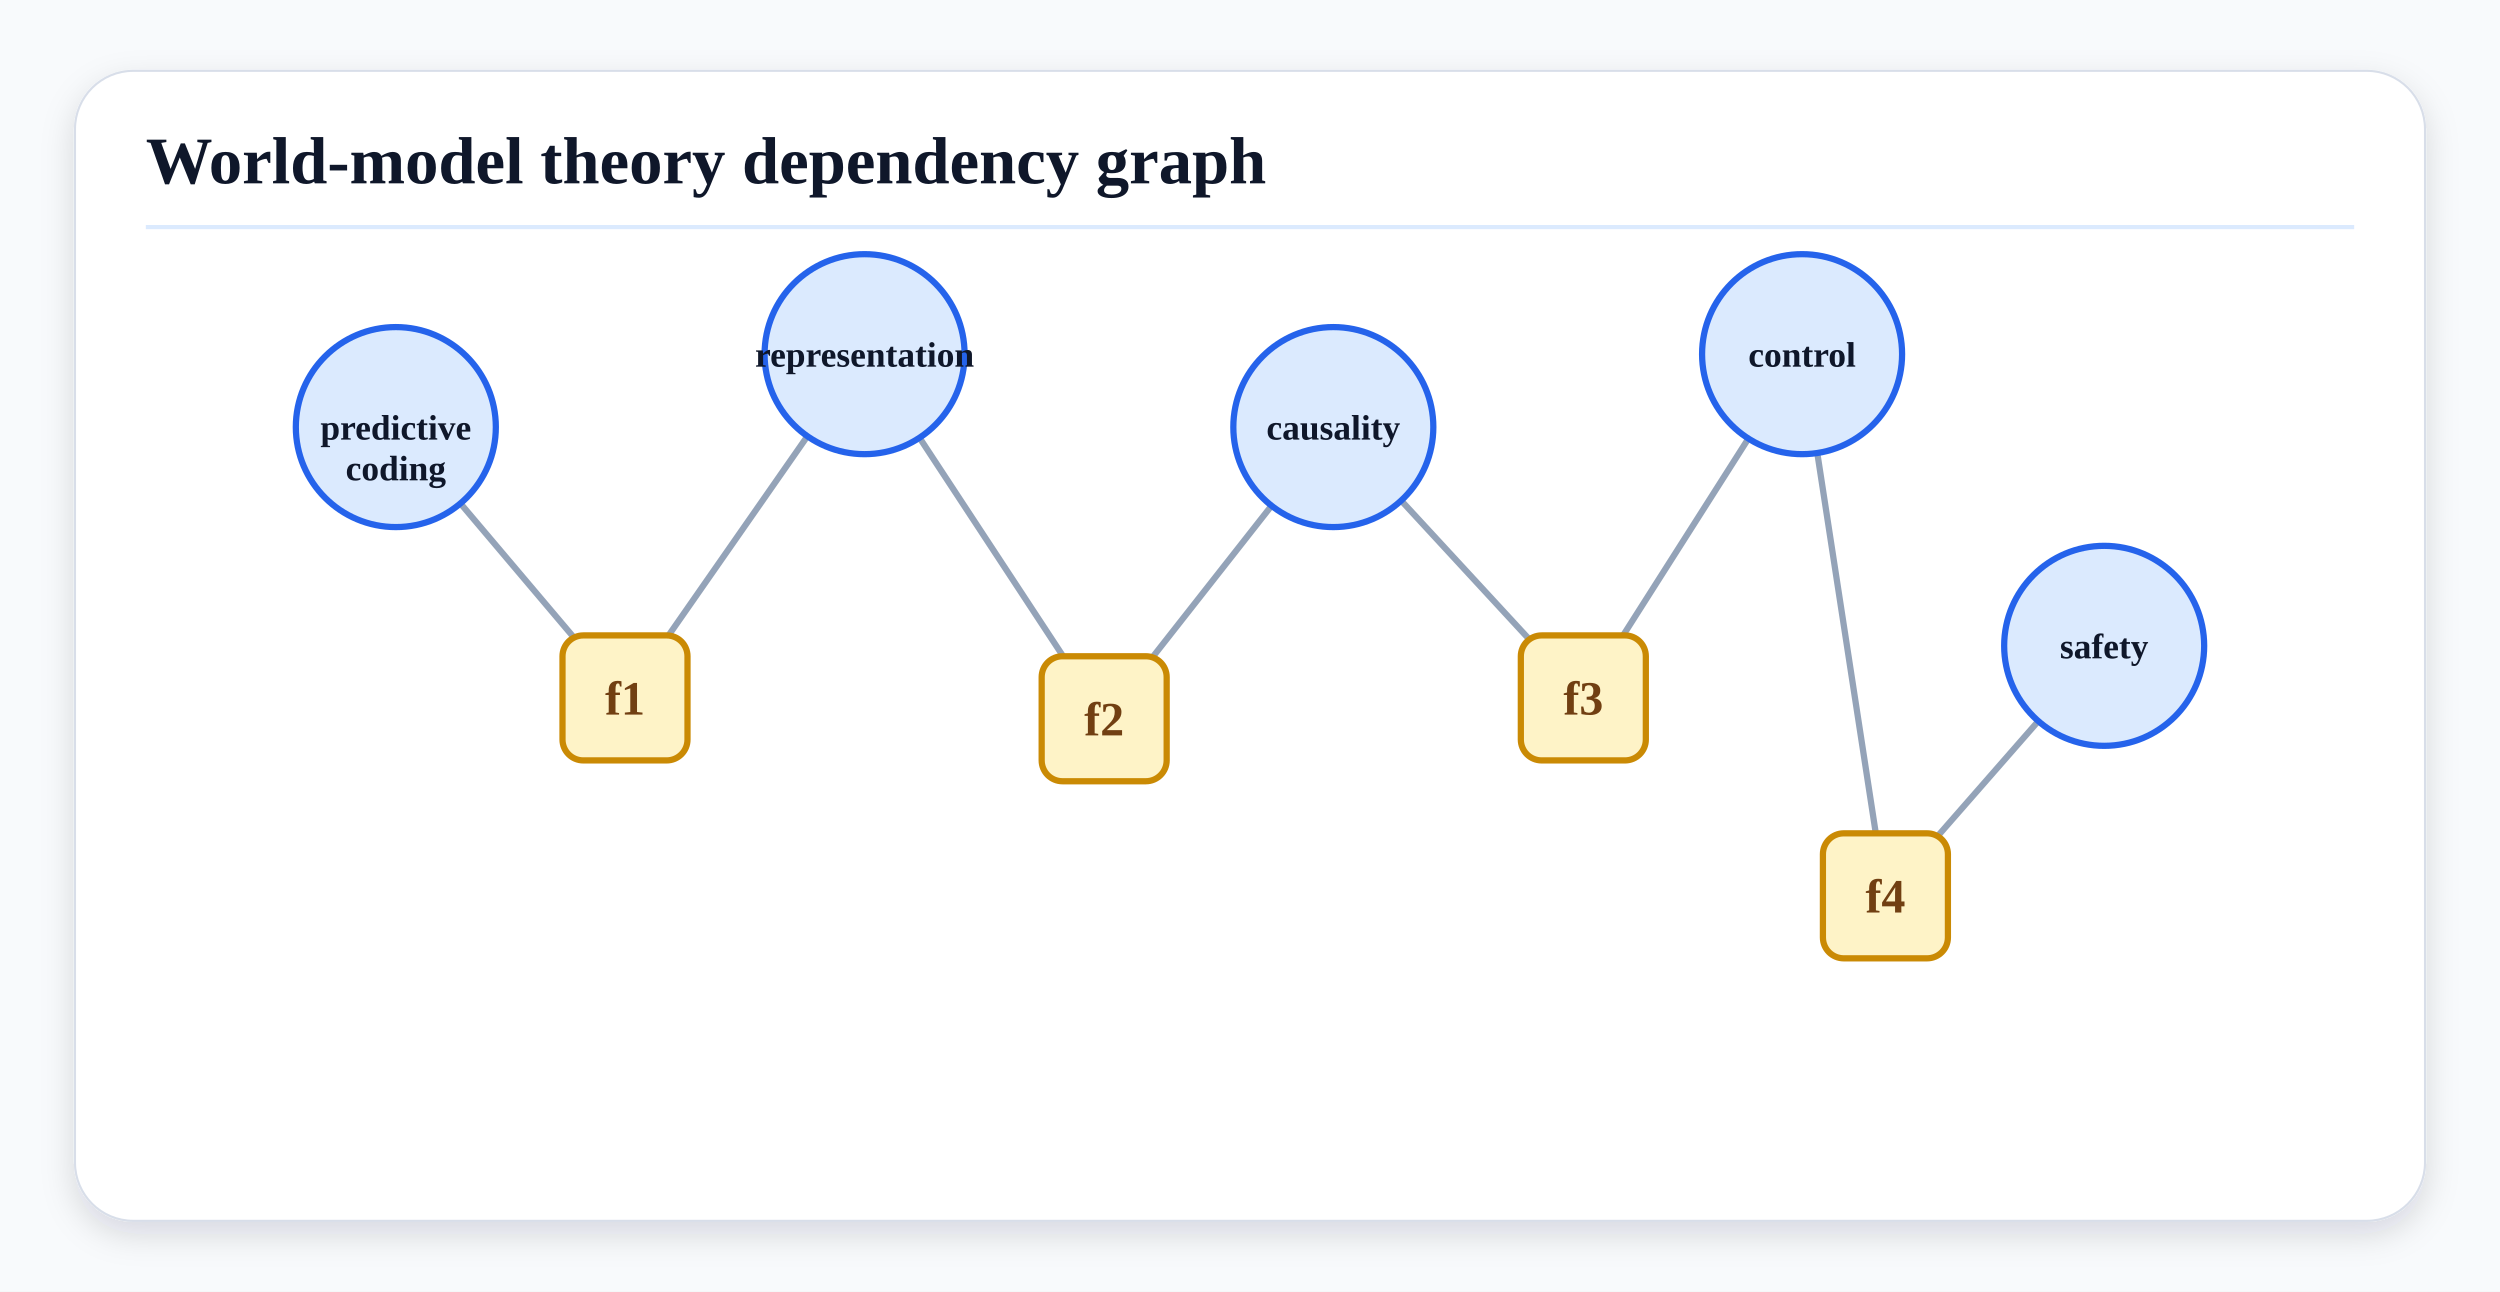
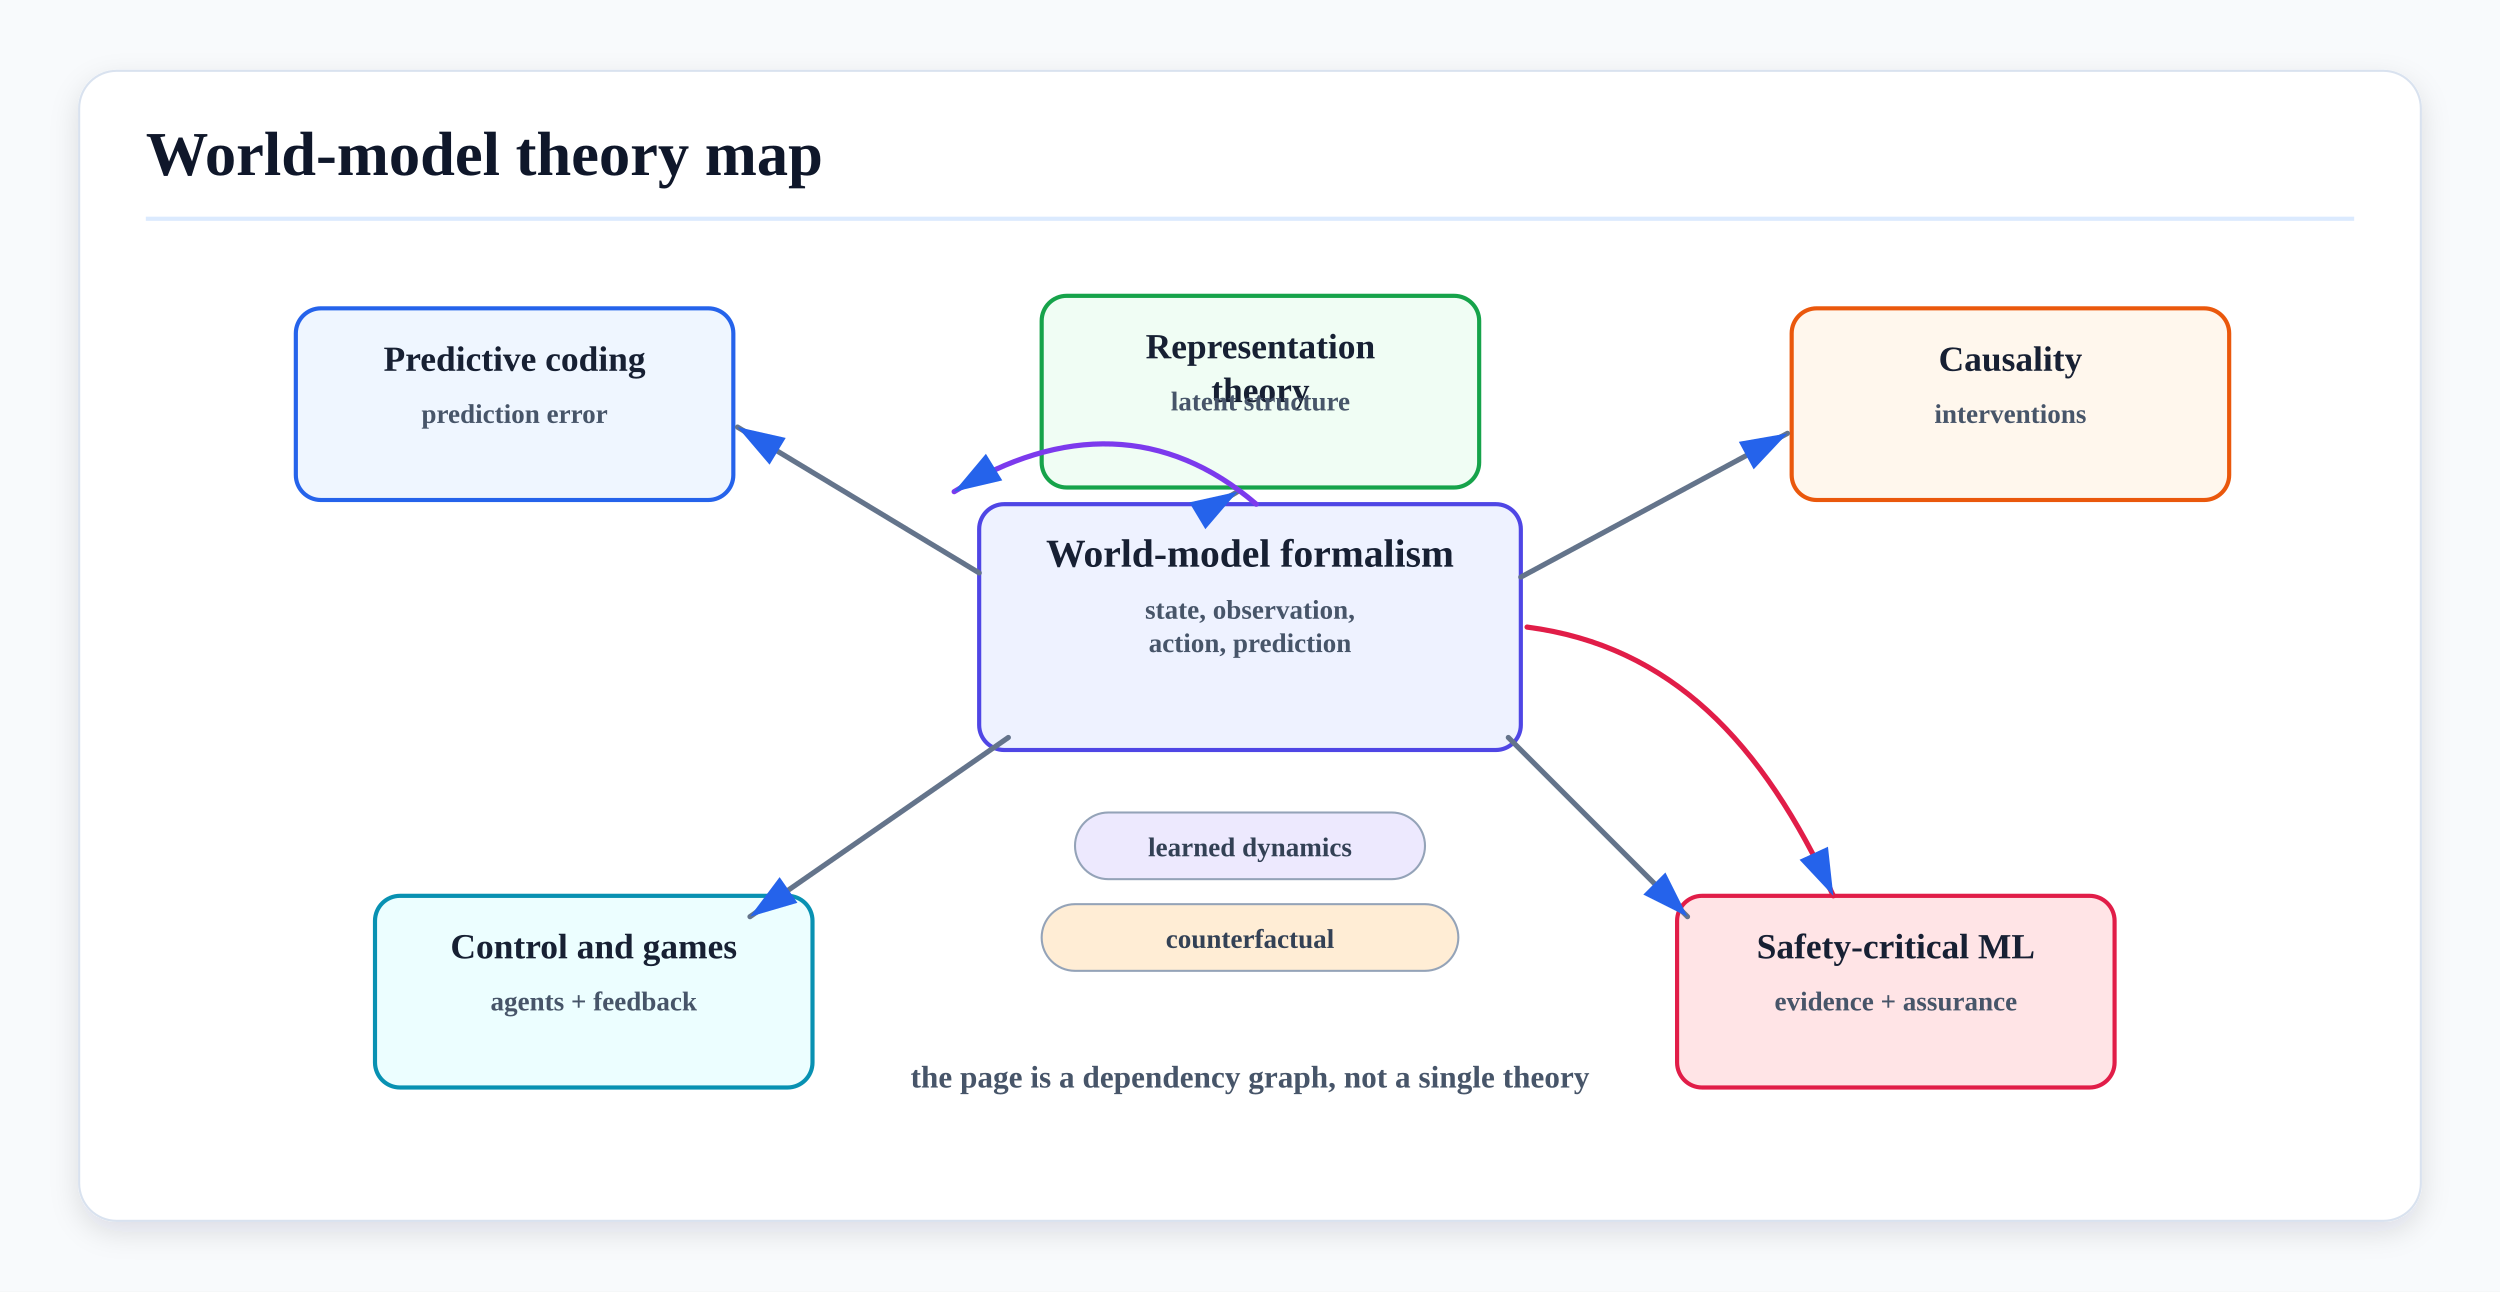
<svg xmlns="http://www.w3.org/2000/svg" width="1200" height="620" viewBox="0 0 1200 620" role="img" aria-labelledby="title desc">
  <defs>
    <marker id="arrow" markerWidth="12" markerHeight="12" refX="9" refY="3" orient="auto" markerUnits="strokeWidth">
      <path d="M0,0 L0,6 L9,3 z" fill="#2563eb" />
    </marker>
+     <pattern id="fineGrid" width="24" height="24" patternUnits="userSpaceOnUse">
+       <path d="M24 0H0V24" fill="none" stroke="#e2e8f0" stroke-width="1" />
+     </pattern>
    <filter id="shadow" x="-10%" y="-10%" width="120%" height="120%">
-       <feDropShadow dx="0" dy="6" stdDeviation="8" flood-color="#0f172a" flood-opacity="0.14" />
+       <feDropShadow dx="0" dy="5" stdDeviation="7" flood-color="#0f172a" flood-opacity="0.12" />
    </filter>
  </defs>
  <rect width="1200" height="620" fill="#f8fafc" />
-   <rect x="36" y="34" width="1128" height="552" rx="28" fill="#ffffff" stroke="#d8dee9" filter="url(#shadow)" />
-   <text x="70" y="88" font-size="32" font-weight="800" fill="#0f172a">World-model theory dependency graph</text>
-   <rect x="70" y="108" width="1060" height="2" fill="#dbeafe" />
-   <line x1="190" y1="205" x2="300" y2="335" stroke="#94a3b8" stroke-width="3" />
-   <line x1="415" y1="170" x2="300" y2="335" stroke="#94a3b8" stroke-width="3" />
-   <line x1="415" y1="170" x2="530" y2="345" stroke="#94a3b8" stroke-width="3" />
-   <line x1="640" y1="205" x2="530" y2="345" stroke="#94a3b8" stroke-width="3" />
-   <line x1="640" y1="205" x2="760" y2="335" stroke="#94a3b8" stroke-width="3" />
-   <line x1="865" y1="170" x2="760" y2="335" stroke="#94a3b8" stroke-width="3" />
-   <line x1="865" y1="170" x2="905" y2="430" stroke="#94a3b8" stroke-width="3" />
-   <line x1="1010" y1="310" x2="905" y2="430" stroke="#94a3b8" stroke-width="3" />
-   <rect x="270" y="305" width="60" height="60" rx="10" fill="#fef3c7" stroke="#ca8a04" stroke-width="3" />
-   <text x="300" y="343" text-anchor="middle" font-size="23" font-weight="800" fill="#713f12">f1</text>
-   <rect x="500" y="315" width="60" height="60" rx="10" fill="#fef3c7" stroke="#ca8a04" stroke-width="3" />
-   <text x="530" y="353" text-anchor="middle" font-size="23" font-weight="800" fill="#713f12">f2</text>
-   <rect x="730" y="305" width="60" height="60" rx="10" fill="#fef3c7" stroke="#ca8a04" stroke-width="3" />
-   <text x="760" y="343" text-anchor="middle" font-size="23" font-weight="800" fill="#713f12">f3</text>
-   <rect x="875" y="400" width="60" height="60" rx="10" fill="#fef3c7" stroke="#ca8a04" stroke-width="3" />
-   <text x="905" y="438" text-anchor="middle" font-size="23" font-weight="800" fill="#713f12">f4</text>
-   <circle cx="190" cy="205" r="48" fill="#dbeafe" stroke="#2563eb" stroke-width="3" />
-   <text x="190" y="211" text-anchor="middle" font-size="17" font-weight="700" fill="#0f172a">predictive</text>
-   <text x="190" y="230.55" text-anchor="middle" font-size="17" font-weight="700" fill="#0f172a">coding</text>
-   <circle cx="415" cy="170" r="48" fill="#dbeafe" stroke="#2563eb" stroke-width="3" />
-   <text x="415" y="176" text-anchor="middle" font-size="17" font-weight="700" fill="#0f172a">representation</text>
-   <circle cx="640" cy="205" r="48" fill="#dbeafe" stroke="#2563eb" stroke-width="3" />
-   <text x="640" y="211" text-anchor="middle" font-size="17" font-weight="700" fill="#0f172a">causality</text>
-   <circle cx="865" cy="170" r="48" fill="#dbeafe" stroke="#2563eb" stroke-width="3" />
-   <text x="865" y="176" text-anchor="middle" font-size="17" font-weight="700" fill="#0f172a">control</text>
-   <circle cx="1010" cy="310" r="48" fill="#dbeafe" stroke="#2563eb" stroke-width="3" />
-   <text x="1010" y="316" text-anchor="middle" font-size="17" font-weight="700" fill="#0f172a">safety</text>
+   <rect x="38" y="34" width="1124" height="552" rx="18" fill="#ffffff" stroke="#d9e2ef" filter="url(#shadow)" />
+   <text x="70" y="84" font-size="30" font-weight="800" fill="#0f172a">World-model theory map</text>
+   <rect x="70" y="104" width="1060" height="2" fill="#dbeafe" />
+   <rect x="470" y="242" width="260" height="118" rx="12" fill="#eef2ff" stroke="#4f46e5" stroke-width="2" />
+   <text x="600" y="272" text-anchor="middle" font-size="19" font-weight="700" fill="#172033">World-model formalism</text>
+   <text x="600" y="297" text-anchor="middle" font-size="13" font-weight="600" fill="#475569">state, observation,</text>
+   <text x="600" y="313" text-anchor="middle" font-size="13" font-weight="600" fill="#475569">action, prediction</text>
+   <rect x="142" y="148" width="210" height="92" rx="12" fill="#eff6ff" stroke="#2563eb" stroke-width="2" />
+   <text x="247" y="178" text-anchor="middle" font-size="17" font-weight="700" fill="#172033">Predictive coding</text>
+   <text x="247" y="203" text-anchor="middle" font-size="13" font-weight="600" fill="#475569">prediction error</text>
+   <rect x="500" y="142" width="210" height="92" rx="12" fill="#f0fdf4" stroke="#16a34a" stroke-width="2" />
+   <text x="605" y="172" text-anchor="middle" font-size="17" font-weight="700" fill="#172033">Representation</text>
+   <text x="605" y="193" text-anchor="middle" font-size="17" font-weight="700" fill="#172033">theory</text>
+   <text x="605" y="197" text-anchor="middle" font-size="13" font-weight="600" fill="#475569">latent structure</text>
+   <rect x="860" y="148" width="210" height="92" rx="12" fill="#fff7ed" stroke="#ea580c" stroke-width="2" />
+   <text x="965" y="178" text-anchor="middle" font-size="17" font-weight="700" fill="#172033">Causality</text>
+   <text x="965" y="203" text-anchor="middle" font-size="13" font-weight="600" fill="#475569">interventions</text>
+   <rect x="180" y="430" width="210" height="92" rx="12" fill="#ecfeff" stroke="#0891b2" stroke-width="2" />
+   <text x="285" y="460" text-anchor="middle" font-size="17" font-weight="700" fill="#172033">Control and games</text>
+   <text x="285" y="485" text-anchor="middle" font-size="13" font-weight="600" fill="#475569">agents + feedback</text>
+   <rect x="805" y="430" width="210" height="92" rx="12" fill="#ffe4e6" stroke="#e11d48" stroke-width="2" />
+   <text x="910" y="460" text-anchor="middle" font-size="17" font-weight="700" fill="#172033">Safety-critical ML</text>
+   <text x="910" y="485" text-anchor="middle" font-size="13" font-weight="600" fill="#475569">evidence + assurance</text>
+   <line x1="470" y1="275" x2="354" y2="205" stroke="#64748b" stroke-width="2.5" stroke-linecap="round" marker-end="url(#arrow)" />
+   <line x1="584" y1="242" x2="594" y2="236" stroke="#64748b" stroke-width="2.5" stroke-linecap="round" marker-end="url(#arrow)" />
+   <line x1="730" y1="277" x2="858" y2="208" stroke="#64748b" stroke-width="2.5" stroke-linecap="round" marker-end="url(#arrow)" />
+   <line x1="484" y1="354" x2="360" y2="440" stroke="#64748b" stroke-width="2.5" stroke-linecap="round" marker-end="url(#arrow)" />
+   <line x1="724" y1="354" x2="810" y2="440" stroke="#64748b" stroke-width="2.5" stroke-linecap="round" marker-end="url(#arrow)" />
+   <path d="M603 242 C560 205 510 204 458 236" fill="none" stroke="#7c3aed" stroke-width="2.5" stroke-linecap="round" stroke-linejoin="round" marker-end="url(#arrow)" />
+   <path d="M733 301 C802 310 846 356 880 430" fill="none" stroke="#e11d48" stroke-width="2.5" stroke-linecap="round" stroke-linejoin="round" marker-end="url(#arrow)" />
+   <rect x="516" y="390" width="168" height="32" rx="16" fill="#ede9fe" stroke="#94a3b8" />
+   <text x="600" y="411" text-anchor="middle" font-size="13" font-weight="700" fill="#334155">learned dynamics</text>
+   <rect x="500" y="434" width="200" height="32" rx="16" fill="#ffedd5" stroke="#94a3b8" />
+   <text x="600" y="455" text-anchor="middle" font-size="13" font-weight="700" fill="#334155">counterfactual</text>
+   <text x="600" y="522" text-anchor="middle" font-size="15" font-weight="600" fill="#475569">the page is a dependency graph, not a single theory</text>
</svg>
